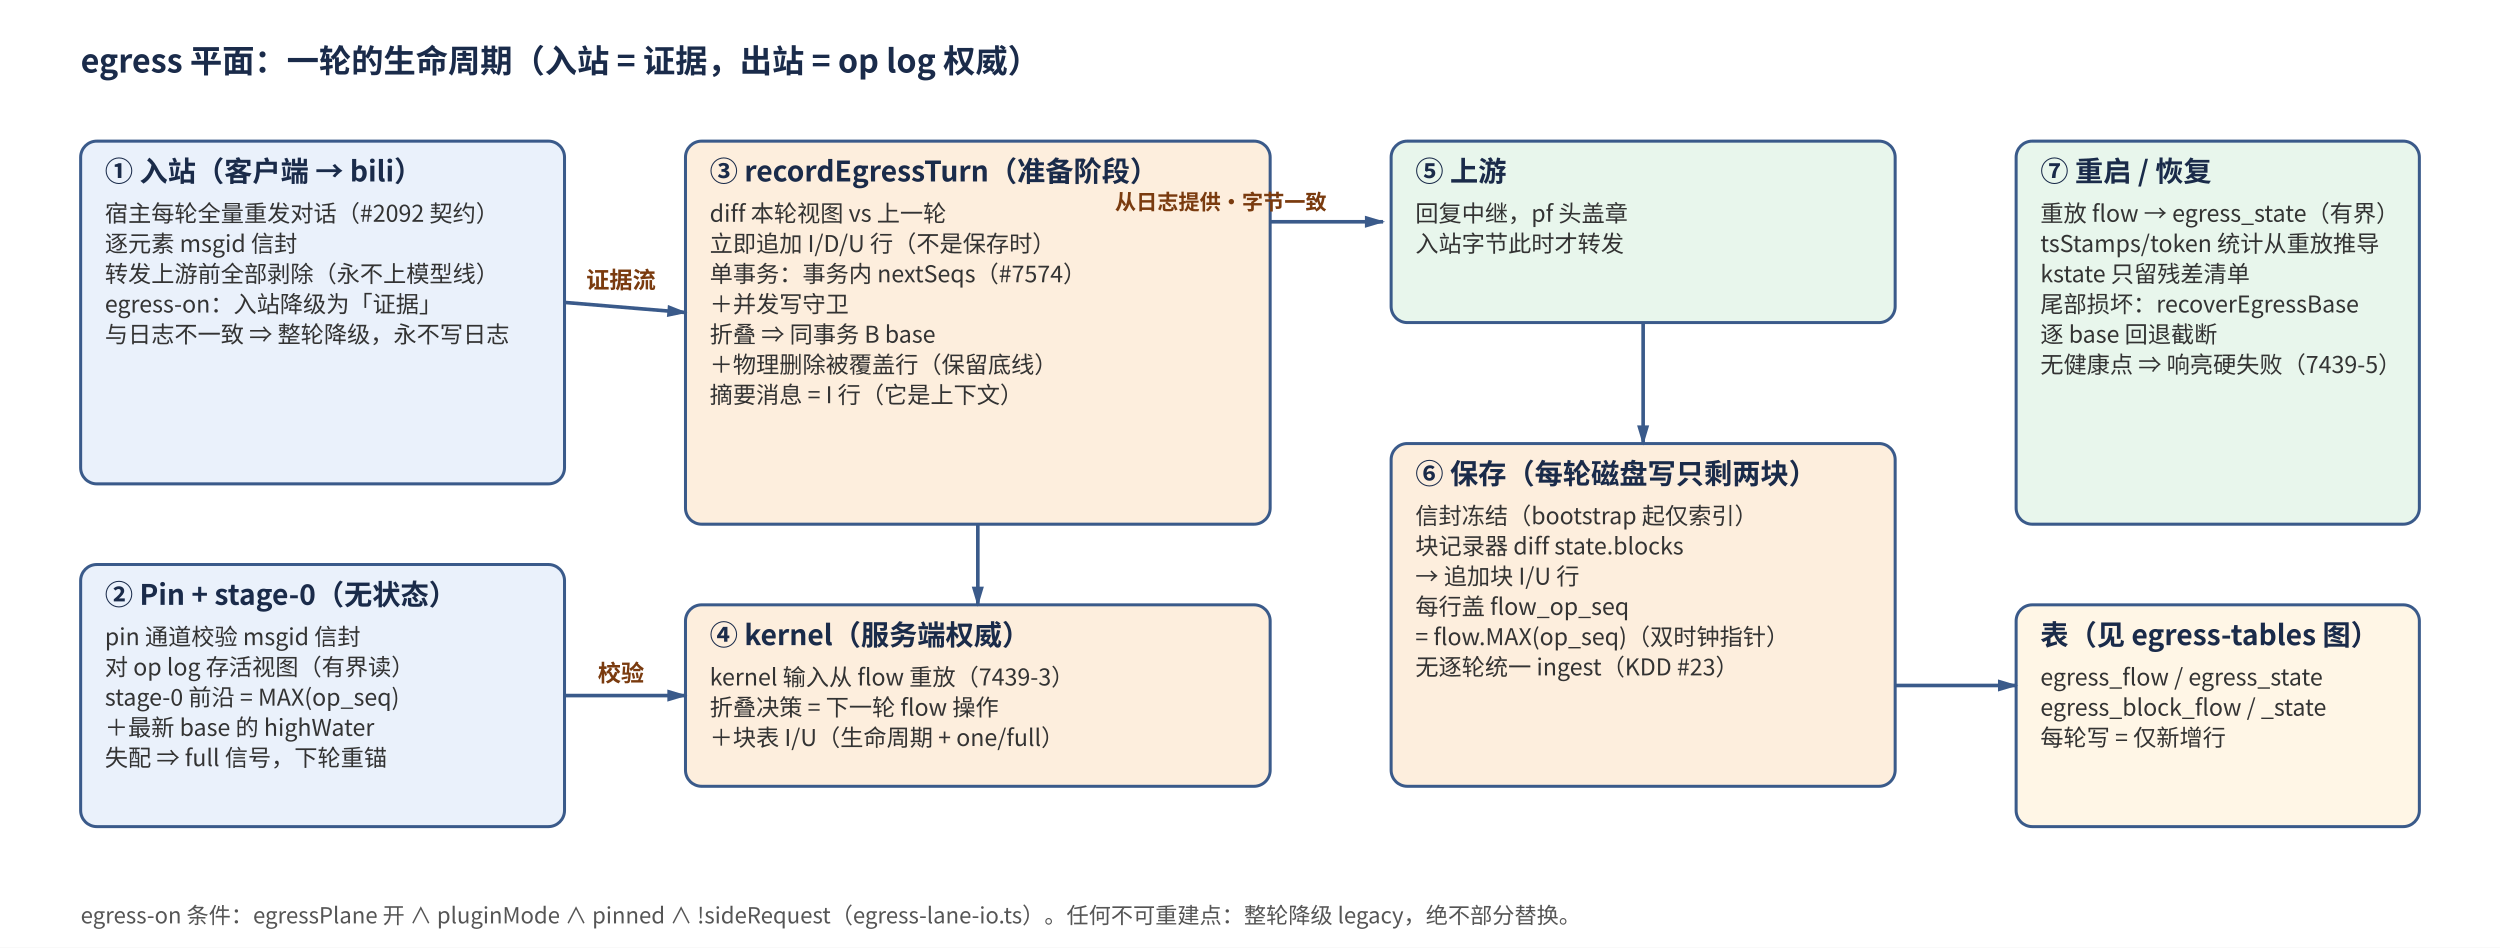
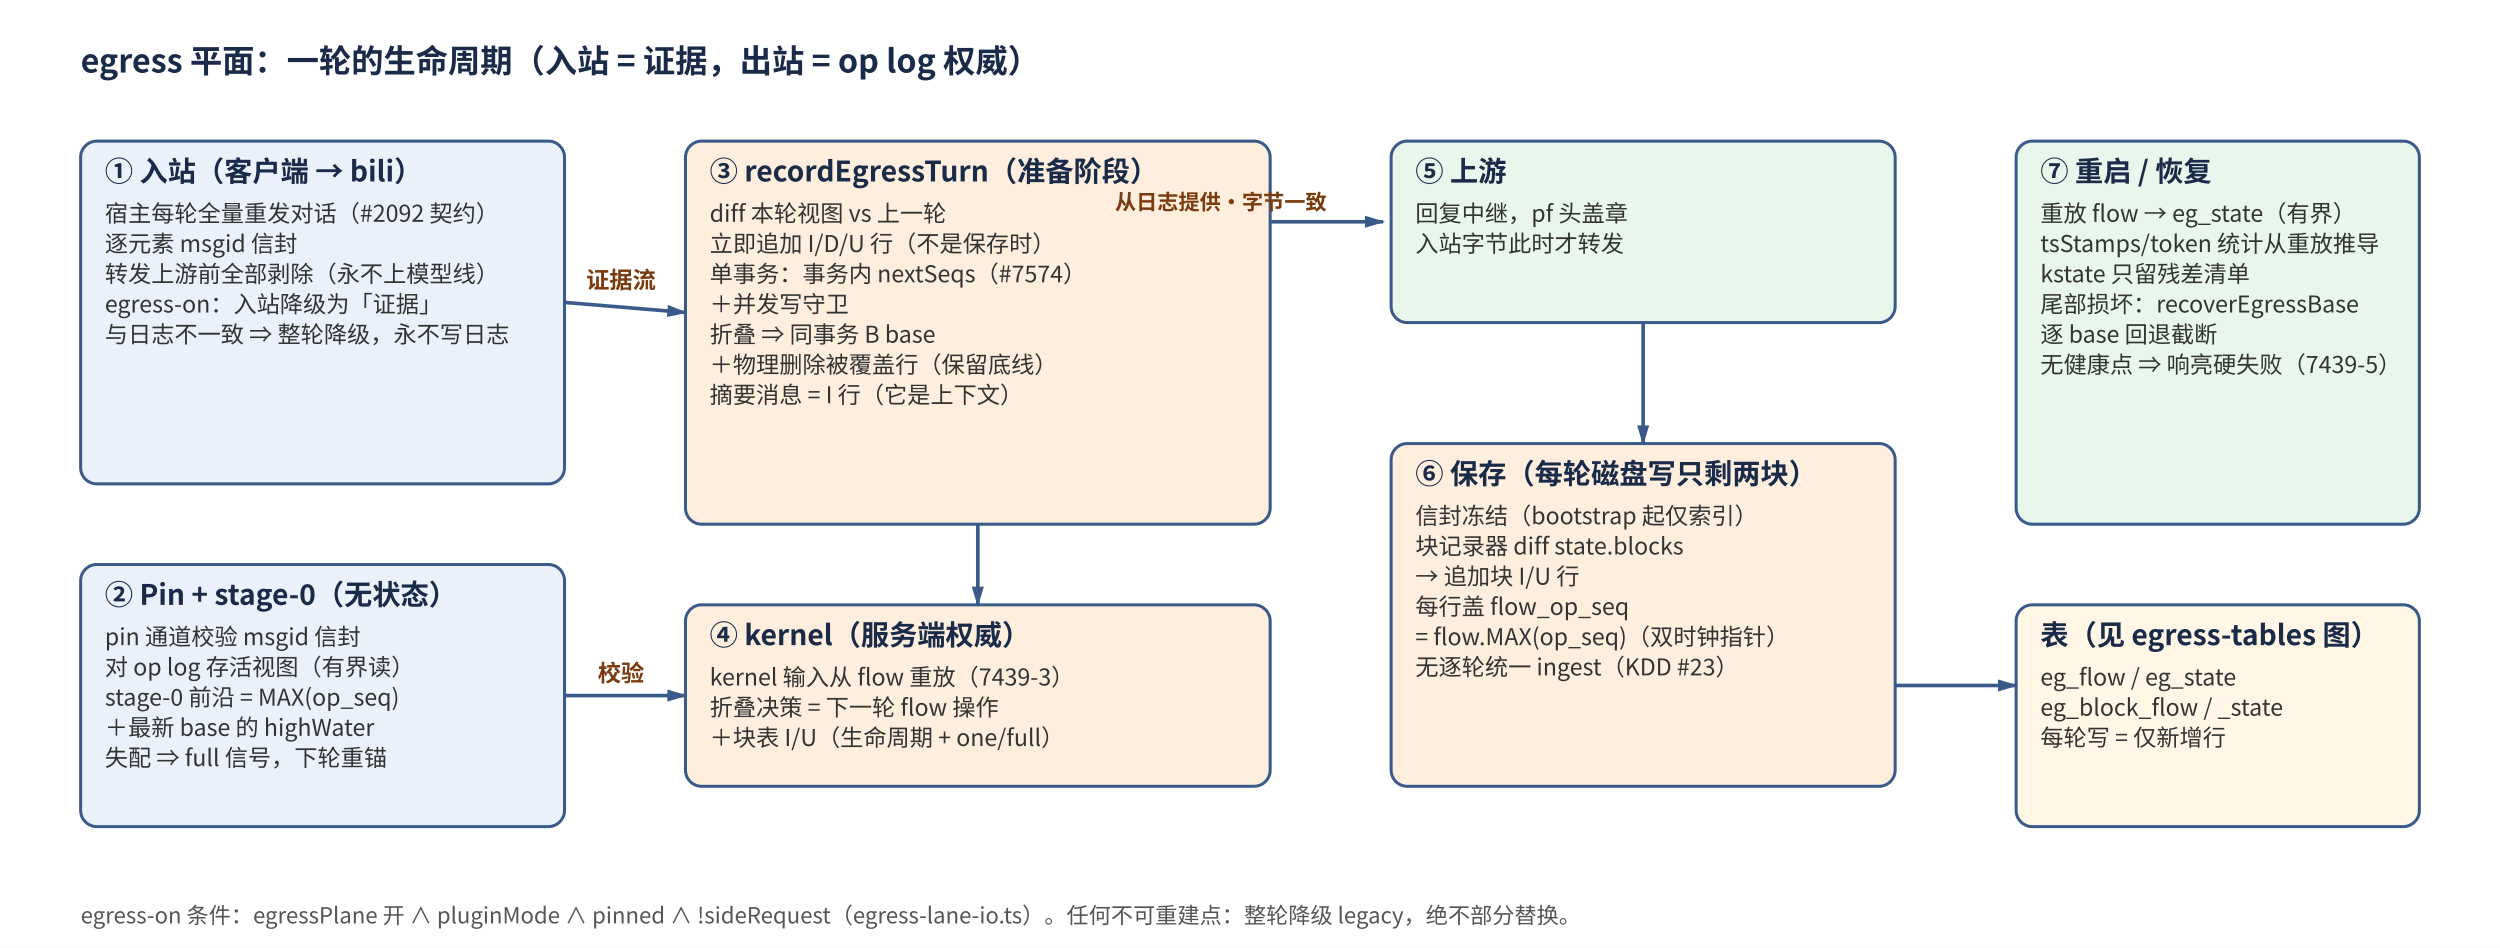
<svg xmlns="http://www.w3.org/2000/svg" width="1240" height="470" viewBox="0 0 1240 470">
  <defs>
    <marker id="ah" markerWidth="10" markerHeight="8" refX="9" refY="3" orient="auto" markerUnits="userSpaceOnUse">
      <path d="M0,0 L10,3 L0,6 z" fill="#3a5a8a" />
    </marker>
  </defs>
  <rect width="1240" height="470" fill="#ffffff" />
  <text x="40" y="36" font-family="Noto Sans CJK SC,Helvetica,Arial,sans-serif" font-size="16" font-weight="bold" fill="#1a2b4a">egress 平面：一轮的生命周期（入站 = 证据，出站 = op log 权威）</text>
  <rect x="40" y="70" width="240" height="170" rx="8" fill="#eaf1fb" stroke="#3a5a8a" stroke-width="1.5" />
  <text x="52" y="90" font-family="Noto Sans CJK SC,Helvetica,Arial,sans-serif" font-size="14" font-weight="bold" fill="#1a2b4a">① 入站（客户端 → bili）</text>
  <text x="52" y="110" font-family="Noto Sans CJK SC,Helvetica,Arial,sans-serif" font-size="11.5" fill="#333">宿主每轮全量重发对话（#2092 契约）</text>
  <text x="52" y="125" font-family="Noto Sans CJK SC,Helvetica,Arial,sans-serif" font-size="11.5" fill="#333">逐元素 msgid 信封</text>
  <text x="52" y="140" font-family="Noto Sans CJK SC,Helvetica,Arial,sans-serif" font-size="11.5" fill="#333">转发上游前全部剥除（永不上模型线）</text>
  <text x="52" y="155" font-family="Noto Sans CJK SC,Helvetica,Arial,sans-serif" font-size="11.5" fill="#333">egress-on：入站降级为「证据」</text>
  <text x="52" y="170" font-family="Noto Sans CJK SC,Helvetica,Arial,sans-serif" font-size="11.5" fill="#333">与日志不一致 ⇒ 整轮降级，永不写日志</text>
  <rect x="40" y="280" width="240" height="130" rx="8" fill="#eaf1fb" stroke="#3a5a8a" stroke-width="1.5" />
  <text x="52" y="300" font-family="Noto Sans CJK SC,Helvetica,Arial,sans-serif" font-size="14" font-weight="bold" fill="#1a2b4a">② Pin + stage-0（无状态）</text>
  <text x="52" y="320" font-family="Noto Sans CJK SC,Helvetica,Arial,sans-serif" font-size="11.5" fill="#333">pin 通道校验 msgid 信封</text>
  <text x="52" y="335" font-family="Noto Sans CJK SC,Helvetica,Arial,sans-serif" font-size="11.5" fill="#333">对 op log 存活视图（有界读）</text>
  <text x="52" y="350" font-family="Noto Sans CJK SC,Helvetica,Arial,sans-serif" font-size="11.5" fill="#333">stage-0 前沿 = MAX(op_seq)</text>
  <text x="52" y="365" font-family="Noto Sans CJK SC,Helvetica,Arial,sans-serif" font-size="11.5" fill="#333">＋最新 base 的 highWater</text>
  <text x="52" y="380" font-family="Noto Sans CJK SC,Helvetica,Arial,sans-serif" font-size="11.5" fill="#333">失配 ⇒ full 信号，下轮重锚</text>
  <rect x="340" y="70" width="290" height="190" rx="8" fill="#fdeedd" stroke="#3a5a8a" stroke-width="1.5" />
  <text x="352" y="90" font-family="Noto Sans CJK SC,Helvetica,Arial,sans-serif" font-size="14" font-weight="bold" fill="#1a2b4a">③ recordEgressTurn（准备阶段）</text>
  <text x="352" y="110" font-family="Noto Sans CJK SC,Helvetica,Arial,sans-serif" font-size="11.5" fill="#333">diff 本轮视图 vs 上一轮</text>
  <text x="352" y="125" font-family="Noto Sans CJK SC,Helvetica,Arial,sans-serif" font-size="11.5" fill="#333">立即追加 I/D/U 行（不是保存时）</text>
  <text x="352" y="140" font-family="Noto Sans CJK SC,Helvetica,Arial,sans-serif" font-size="11.5" fill="#333">单事务：事务内 nextSeqs（#7574）</text>
  <text x="352" y="155" font-family="Noto Sans CJK SC,Helvetica,Arial,sans-serif" font-size="11.5" fill="#333">＋并发写守卫</text>
  <text x="352" y="170" font-family="Noto Sans CJK SC,Helvetica,Arial,sans-serif" font-size="11.5" fill="#333">折叠 ⇒ 同事务 B base</text>
  <text x="352" y="185" font-family="Noto Sans CJK SC,Helvetica,Arial,sans-serif" font-size="11.5" fill="#333">＋物理删除被覆盖行（保留底线）</text>
  <text x="352" y="200" font-family="Noto Sans CJK SC,Helvetica,Arial,sans-serif" font-size="11.5" fill="#333">摘要消息 = I 行（它是上下文）</text>
  <rect x="340" y="300" width="290" height="90" rx="8" fill="#fdeedd" stroke="#3a5a8a" stroke-width="1.5" />
  <text x="352" y="320" font-family="Noto Sans CJK SC,Helvetica,Arial,sans-serif" font-size="14" font-weight="bold" fill="#1a2b4a">④ kernel（服务端权威）</text>
  <text x="352" y="340" font-family="Noto Sans CJK SC,Helvetica,Arial,sans-serif" font-size="11.5" fill="#333">kernel 输入从 flow 重放（7439-3）</text>
  <text x="352" y="355" font-family="Noto Sans CJK SC,Helvetica,Arial,sans-serif" font-size="11.5" fill="#333">折叠决策 = 下一轮 flow 操作</text>
  <text x="352" y="370" font-family="Noto Sans CJK SC,Helvetica,Arial,sans-serif" font-size="11.5" fill="#333">＋块表 I/U（生命周期 + one/full）</text>
  <rect x="690" y="70" width="250" height="90" rx="8" fill="#e8f6ec" stroke="#3a5a8a" stroke-width="1.5" />
  <text x="702" y="90" font-family="Noto Sans CJK SC,Helvetica,Arial,sans-serif" font-size="14" font-weight="bold" fill="#1a2b4a">⑤ 上游</text>
  <text x="702" y="110" font-family="Noto Sans CJK SC,Helvetica,Arial,sans-serif" font-size="11.5" fill="#333">回复中继，pf 头盖章</text>
  <text x="702" y="125" font-family="Noto Sans CJK SC,Helvetica,Arial,sans-serif" font-size="11.5" fill="#333">入站字节此时才转发</text>
  <rect x="690" y="220" width="250" height="170" rx="8" fill="#fdeedd" stroke="#3a5a8a" stroke-width="1.5" />
  <text x="702" y="240" font-family="Noto Sans CJK SC,Helvetica,Arial,sans-serif" font-size="14" font-weight="bold" fill="#1a2b4a">⑥ 保存（每轮磁盘写只剩两块）</text>
  <text x="702" y="260" font-family="Noto Sans CJK SC,Helvetica,Arial,sans-serif" font-size="11.5" fill="#333">信封冻结（bootstrap 起仅索引）</text>
  <text x="702" y="275" font-family="Noto Sans CJK SC,Helvetica,Arial,sans-serif" font-size="11.5" fill="#333">块记录器 diff state.blocks</text>
  <text x="702" y="290" font-family="Noto Sans CJK SC,Helvetica,Arial,sans-serif" font-size="11.5" fill="#333">→ 追加块 I/U 行</text>
  <text x="702" y="305" font-family="Noto Sans CJK SC,Helvetica,Arial,sans-serif" font-size="11.5" fill="#333">每行盖 flow_op_seq</text>
  <text x="702" y="320" font-family="Noto Sans CJK SC,Helvetica,Arial,sans-serif" font-size="11.5" fill="#333">= flow.MAX(op_seq)（双时钟指针）</text>
  <text x="702" y="335" font-family="Noto Sans CJK SC,Helvetica,Arial,sans-serif" font-size="11.5" fill="#333">无逐轮统一 ingest（KDD #23）</text>
  <rect x="1000" y="70" width="200" height="190" rx="8" fill="#e8f6ec" stroke="#3a5a8a" stroke-width="1.5" />
  <text x="1012" y="90" font-family="Noto Sans CJK SC,Helvetica,Arial,sans-serif" font-size="14" font-weight="bold" fill="#1a2b4a">⑦ 重启 / 恢复</text>
-   <text x="1012" y="110" font-family="Noto Sans CJK SC,Helvetica,Arial,sans-serif" font-size="11.5" fill="#333">重放 flow → egress_state（有界）</text>
+   <text x="1012" y="110" font-family="Noto Sans CJK SC,Helvetica,Arial,sans-serif" font-size="11.5" fill="#333">重放 flow → eg_state（有界）</text>
  <text x="1012" y="125" font-family="Noto Sans CJK SC,Helvetica,Arial,sans-serif" font-size="11.5" fill="#333">tsStamps/token 统计从重放推导</text>
  <text x="1012" y="140" font-family="Noto Sans CJK SC,Helvetica,Arial,sans-serif" font-size="11.5" fill="#333">kstate 只留残差清单</text>
  <text x="1012" y="155" font-family="Noto Sans CJK SC,Helvetica,Arial,sans-serif" font-size="11.5" fill="#333">尾部损坏：recoverEgressBase</text>
  <text x="1012" y="170" font-family="Noto Sans CJK SC,Helvetica,Arial,sans-serif" font-size="11.5" fill="#333">逐 base 回退截断</text>
  <text x="1012" y="185" font-family="Noto Sans CJK SC,Helvetica,Arial,sans-serif" font-size="11.5" fill="#333">无健康点 ⇒ 响亮硬失败（7439-5）</text>
  <rect x="1000" y="300" width="200" height="110" rx="8" fill="#fff6e6" stroke="#3a5a8a" stroke-width="1.5" />
  <text x="1012" y="320" font-family="Noto Sans CJK SC,Helvetica,Arial,sans-serif" font-size="14" font-weight="bold" fill="#1a2b4a">表（见 egress-tables 图）</text>
-   <text x="1012" y="340" font-family="Noto Sans CJK SC,Helvetica,Arial,sans-serif" font-size="11.5" fill="#333">egress_flow / egress_state</text>
-   <text x="1012" y="355" font-family="Noto Sans CJK SC,Helvetica,Arial,sans-serif" font-size="11.5" fill="#333">egress_block_flow / _state</text>
+   <text x="1012" y="340" font-family="Noto Sans CJK SC,Helvetica,Arial,sans-serif" font-size="11.5" fill="#333">eg_flow / eg_state</text>
+   <text x="1012" y="355" font-family="Noto Sans CJK SC,Helvetica,Arial,sans-serif" font-size="11.5" fill="#333">eg_block_flow / _state</text>
  <text x="1012" y="370" font-family="Noto Sans CJK SC,Helvetica,Arial,sans-serif" font-size="11.5" fill="#333">每轮写 = 仅新增行</text>
  <line x1="280" y1="150" x2="340" y2="155" stroke="#3a5a8a" stroke-width="1.8" marker-end="url(#ah)" />
  <text x="308" y="143" font-family="Noto Sans CJK SC,Helvetica,Arial,sans-serif" font-size="11.5" fill="#7a3b0f" text-anchor="middle" font-weight="bold">证据流</text>
  <line x1="280" y1="345" x2="340" y2="345" stroke="#3a5a8a" stroke-width="1.8" marker-end="url(#ah)" />
  <text x="308" y="338" font-family="Noto Sans CJK SC,Helvetica,Arial,sans-serif" font-size="11.5" fill="#7a3b0f" text-anchor="middle" font-weight="bold">校验</text>
  <line x1="485" y1="260" x2="485" y2="300" stroke="#3a5a8a" stroke-width="1.8" marker-end="url(#ah)" />
  <line x1="630" y1="110" x2="686" y2="110" stroke="#3a5a8a" stroke-width="1.8" marker-end="url(#ah)" />
  <text x="658" y="104" font-family="Noto Sans CJK SC,Helvetica,Arial,sans-serif" font-size="10.5" fill="#7a3b0f" text-anchor="end" font-weight="bold">从日志提供·字节一致</text>
  <line x1="815" y1="160" x2="815" y2="220" stroke="#3a5a8a" stroke-width="1.8" marker-end="url(#ah)" />
  <line x1="940" y1="340" x2="1000" y2="340" stroke="#3a5a8a" stroke-width="1.8" marker-end="url(#ah)" />
  <text x="40" y="458" font-family="Noto Sans CJK SC,Helvetica,Arial,sans-serif" font-size="11" fill="#555">egress-on 条件：egressPlane 开 ∧ pluginMode ∧ pinned ∧ !sideRequest（egress-lane-io.ts）。任何不可重建点：整轮降级 legacy，绝不部分替换。</text>
</svg>
